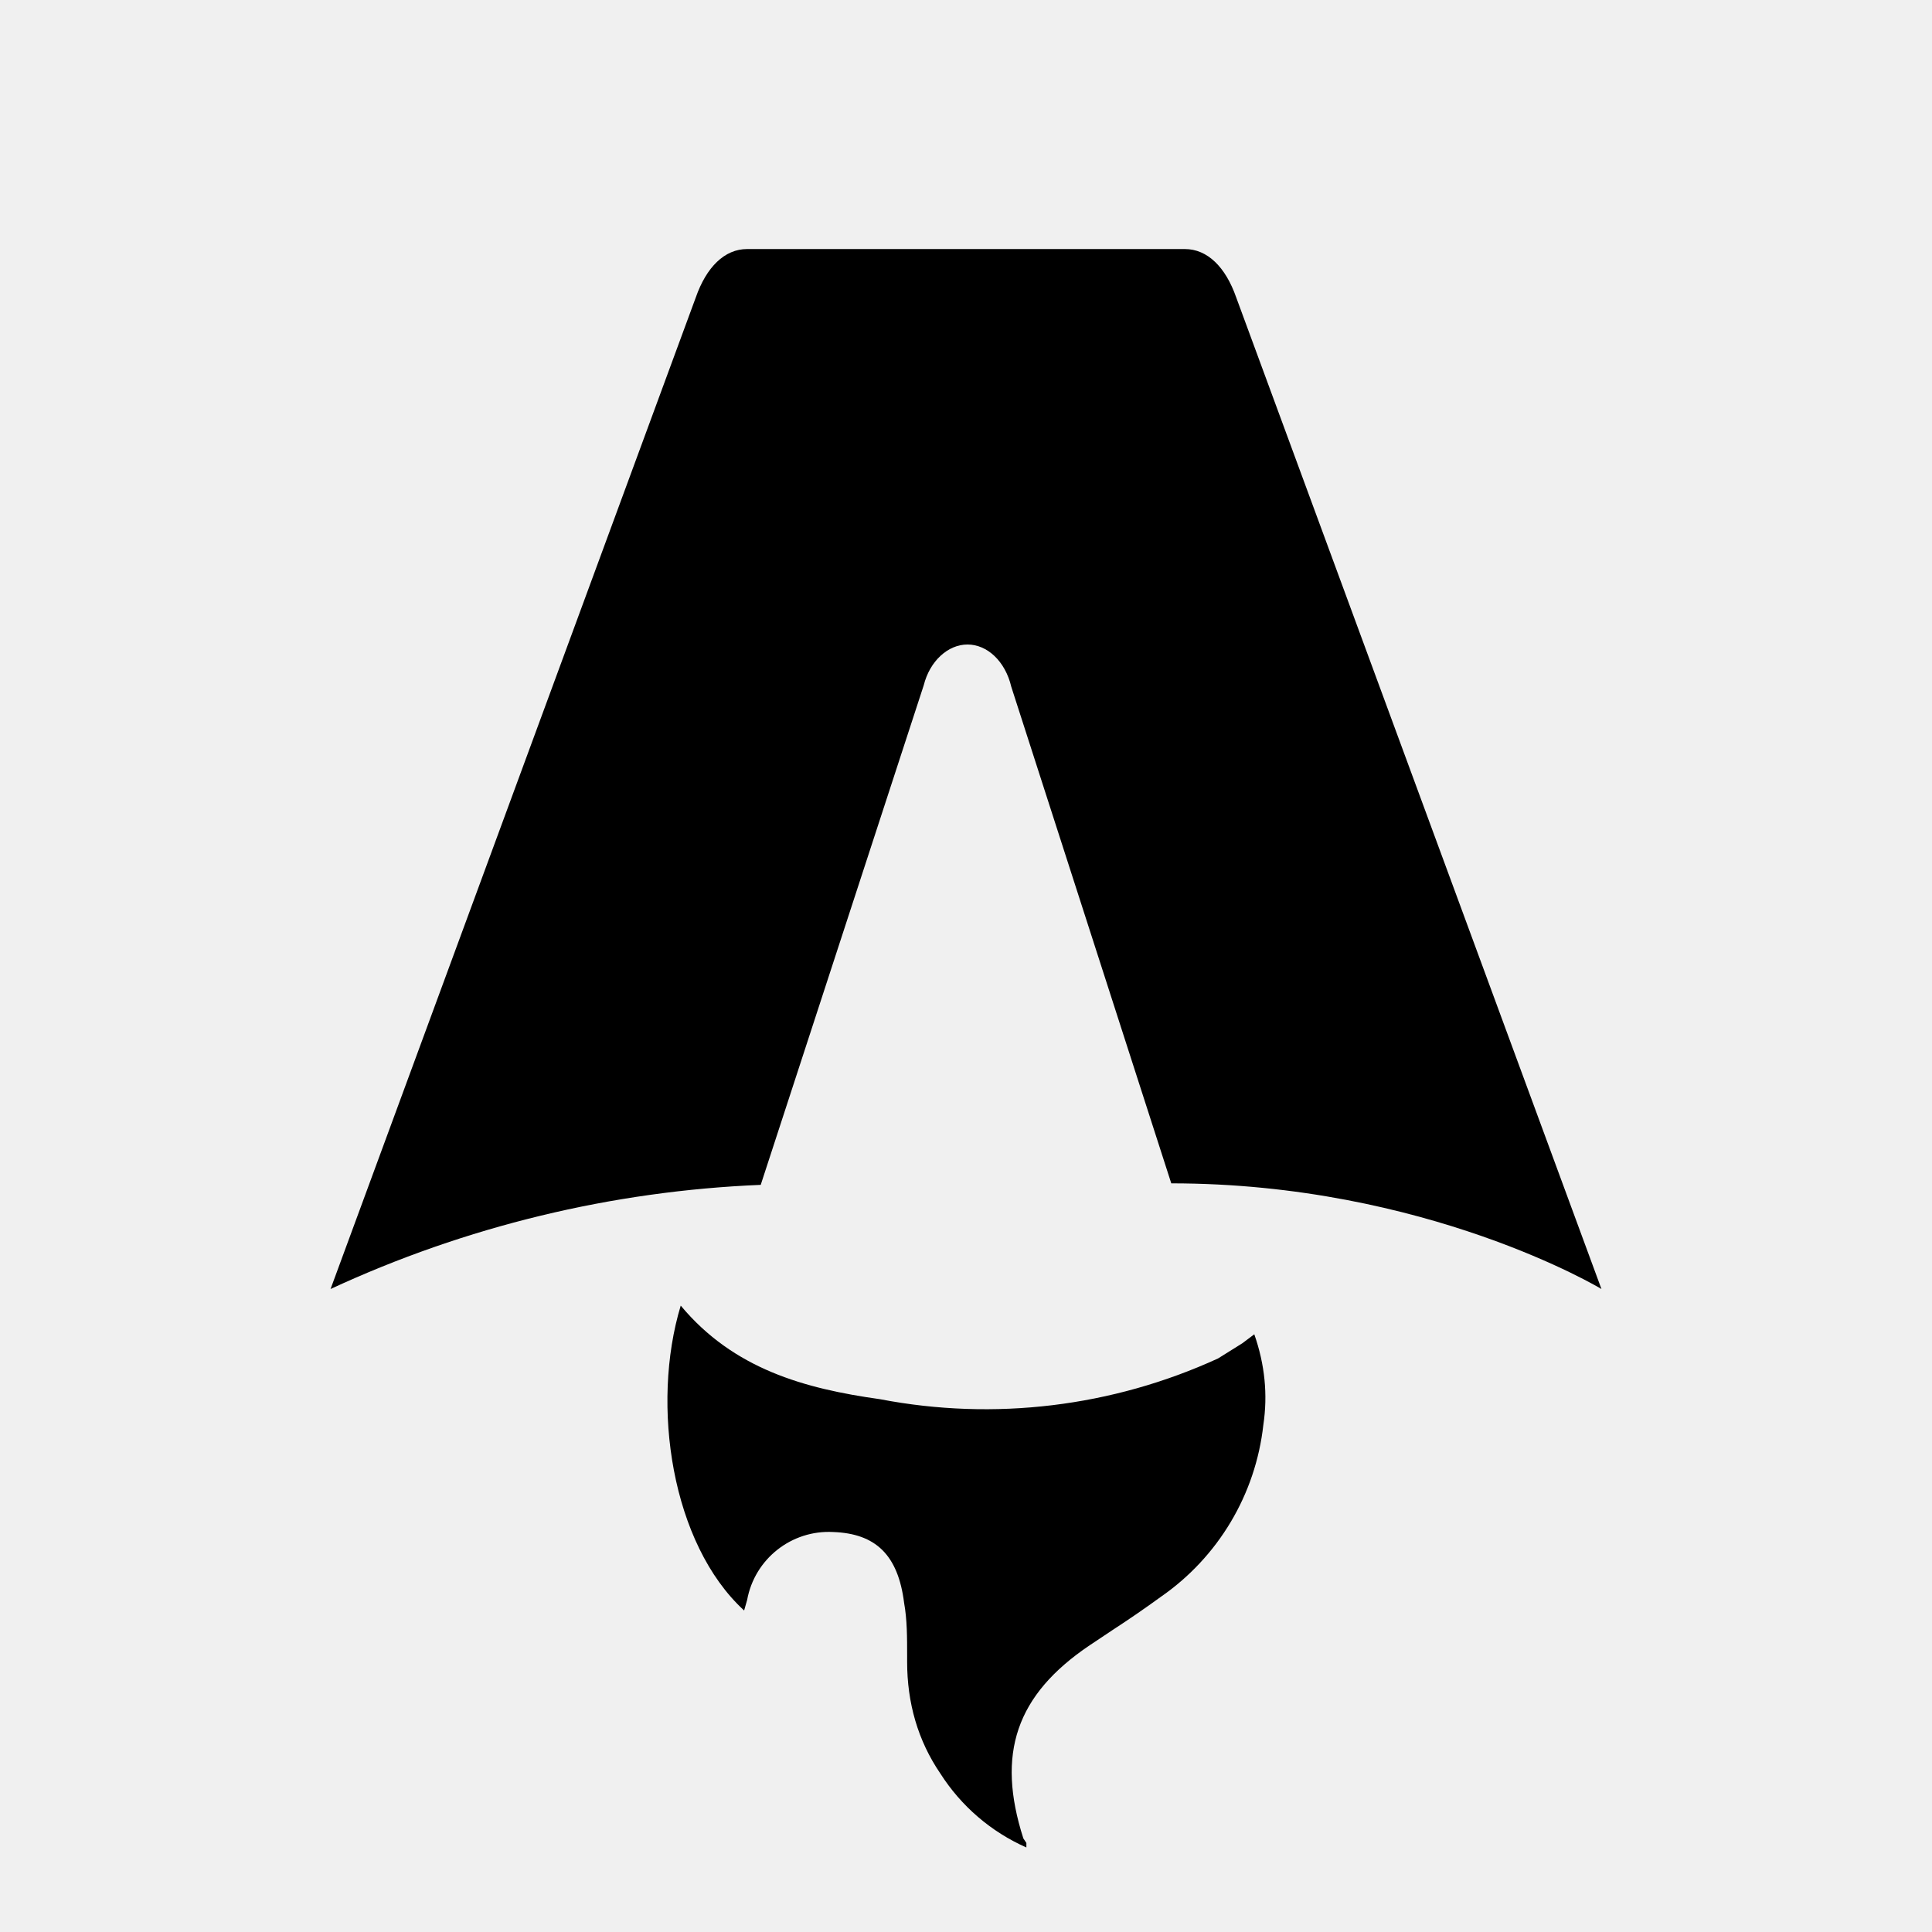
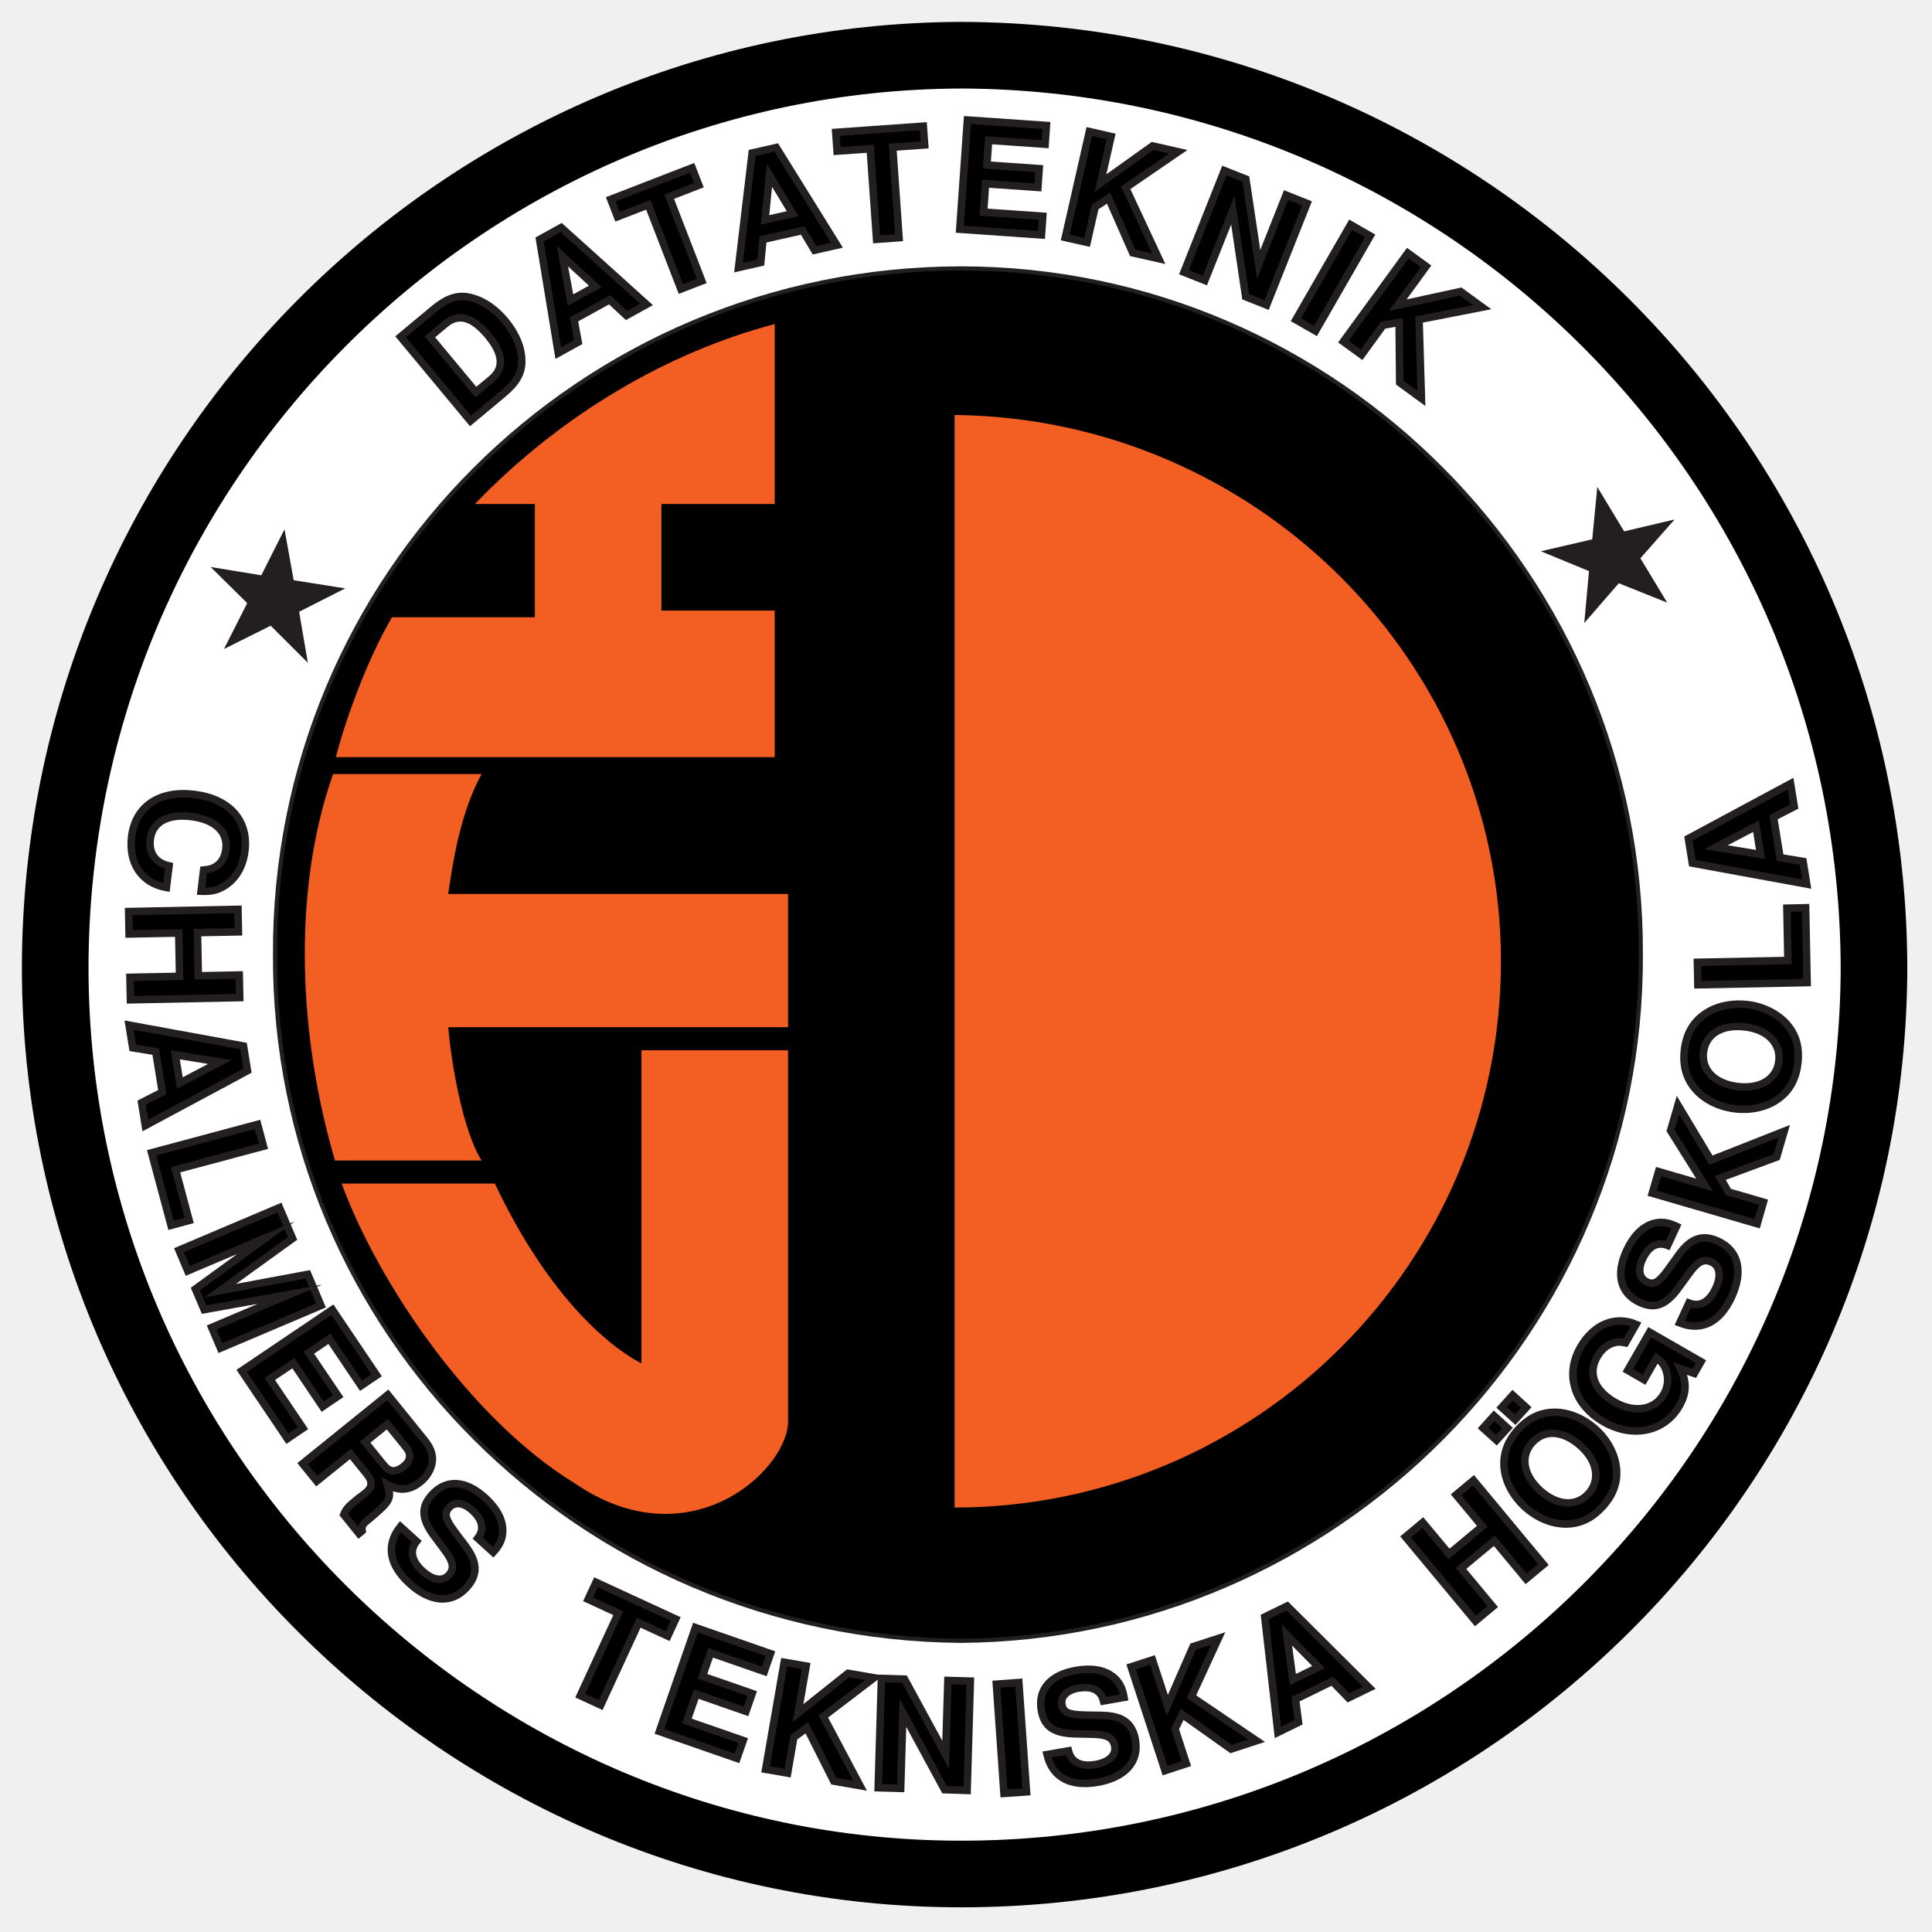
- <svg xmlns="http://www.w3.org/2000/svg" fill="none" viewBox="0 0 128 128">
-   <path d="M50.4 78.5a75.1 75.1 0 0 0-28.5 6.9l24.2-65.7c.7-2 1.9-3.2 3.4-3.2h29c1.5 0 2.7 1.2 3.4 3.2l24.2 65.7s-11.6-7-28.5-7L67 45.5c-.4-1.7-1.6-2.8-2.9-2.8-1.3 0-2.5 1.1-2.9 2.7L50.4 78.5Zm-1.1 28.2Zm-4.2-20.2c-2 6.6-.6 15.8 4.2 20.2a17.5 17.5 0 0 1 .2-.7 5.5 5.5 0 0 1 5.7-4.5c2.8.1 4.3 1.5 4.7 4.7.2 1.1.2 2.3.2 3.5v.4c0 2.7.7 5.2 2.2 7.4a13 13 0 0 0 5.7 4.9v-.3l-.2-.3c-1.8-5.6-.5-9.5 4.4-12.8l1.5-1a73 73 0 0 0 3.2-2.2 16 16 0 0 0 6.8-11.4c.3-2 .1-4-.6-6l-.8.6-1.6 1a37 37 0 0 1-22.4 2.7c-5-.7-9.7-2-13.2-6.2Z" />
-   <style>
-         path { fill: #000; }
-         @media (prefers-color-scheme: dark) {
-             path { fill: #FFF; }
-         }
-     </style>
+ <svg xmlns="http://www.w3.org/2000/svg" viewBox="0 0 50.507 50.507" height="50.507" width="50.507" xml:space="preserve" id="svg2" version="1.1">
+   <defs id="defs6" />
+   <g id="layer2">
+     <ellipse ry="23.648" rx="23.969" cy="25.146" cx="25.039" id="path4021" style="fill:#ffffff;stroke-width:0.945" />
+   </g>
+   <g style="display:inline" transform="matrix(0,1.333333,1.333333,0,0,0)" id="g10">
+     <g transform="matrix(0,0.1306275,-0.1306275,0,43.61787,-5.792482)" id="g12">
+       <path id="path14" style="fill:none;stroke:#000000;stroke-width:10;stroke-linecap:butt;stroke-linejoin:miter;stroke-miterlimit:3.86;stroke-dasharray:none;stroke-opacity:1" d="m 52.629,188.621 c 0.055,75.625 61.184,136.75 135.992,137.004 75.695,-0.254 136.817,-61.379 137.004,-137.004 C 325.438,113.75 264.316,52.629 188.621,52.629 113.813,52.629 52.684,113.75 52.629,188.621 Z" />
+       <path id="path16" style="fill:#000000;fill-opacity:1;fill-rule:nonzero;stroke:none" d="m 74.523,200.137 c 1.414,-0.059 2.34,0.117 3.336,0.703 1.797,1.035 2.957,2.93 3.25,5.371 0.555,4.578 -2.375,7.832 -7.629,8.469 -5.215,0.633 -8.828,-1.809 -9.379,-6.321 -0.488,-4.035 1.523,-7.011 5.219,-7.668 l 0.399,3.254 c -2.047,0.45 -3.074,1.914 -2.82,3.985 0.312,2.578 2.59,3.847 6.133,3.418 3.586,-0.442 5.535,-2.285 5.215,-4.903 -0.141,-1.164 -0.656,-2.07 -1.512,-2.597 -0.488,-0.313 -0.934,-0.43 -1.828,-0.528 l -0.383,-3.183" />
+       <path id="path18" style="fill:none;stroke:#231f20;stroke-width:1.122;stroke-linecap:butt;stroke-linejoin:miter;stroke-miterlimit:10;stroke-dasharray:none;stroke-opacity:1" d="m 74.523,200.137 c 1.414,-0.059 2.34,0.117 3.336,0.703 1.797,1.035 2.957,2.93 3.25,5.371 0.555,4.578 -2.375,7.832 -7.629,8.469 -5.215,0.633 -8.828,-1.809 -9.379,-6.321 -0.488,-4.035 1.523,-7.011 5.219,-7.668 l 0.399,3.254 c -2.047,0.45 -3.074,1.914 -2.82,3.985 0.312,2.578 2.59,3.847 6.133,3.418 3.586,-0.442 5.535,-2.285 5.215,-4.903 -0.141,-1.164 -0.656,-2.07 -1.512,-2.597 -0.488,-0.313 -0.934,-0.43 -1.828,-0.528 z" />
+       <path id="path20" style="fill:#000000;fill-opacity:1;fill-rule:nonzero;stroke:none" d="m 71.297,187.367 -7.445,-0.148 0.07,-3.375 16.402,0.328 -0.07,3.394 -6.144,-0.121 -0.125,6.481 6.144,0.117 -0.07,3.379 -16.402,-0.332 0.062,-3.367 7.453,0.144 0.125,-6.5" />
+       <path id="path22" style="fill:none;stroke:#231f20;stroke-width:1.125;stroke-linecap:butt;stroke-linejoin:miter;stroke-miterlimit:10;stroke-dasharray:none;stroke-opacity:1" d="m 71.297,187.367 -7.445,-0.148 0.07,-3.375 16.402,0.328 -0.07,3.394 -6.144,-0.121 -0.125,6.481 6.144,0.117 -0.07,3.379 -16.402,-0.332 0.062,-3.367 7.453,0.144 z" />
+       <path id="path24" style="fill:#000000;fill-opacity:1;fill-rule:nonzero;stroke:none" d="m 68.703,169.988 -3.102,-1.59 0.555,-3.425 15.332,8.23 -0.598,3.699 -17.172,3.141 0.551,-3.402 3.449,-0.567 z m 2.637,1.367 -0.683,4.231 6.691,-1.082 z" />
+       <path id="path26" style="fill:none;stroke:#231f20;stroke-width:1.128;stroke-linecap:butt;stroke-linejoin:miter;stroke-miterlimit:10;stroke-dasharray:none;stroke-opacity:1" d="m 68.703,169.988 -3.102,-1.59 0.555,-3.425 15.332,8.23 -0.598,3.699 -17.172,3.141 0.551,-3.402 3.449,-0.567 z m 2.637,1.367 -0.683,4.231 6.691,-1.082 z" />
+       <path id="path28" style="fill:#000000;fill-opacity:1;fill-rule:nonzero;stroke:none" d="m 83.883,161.863 -0.879,3.282 -15.91,-4.266 2.922,-10.891 2.723,0.735 -2.039,7.617 13.184,3.523" />
+       <path id="path30" style="fill:none;stroke:#231f20;stroke-width:1.13;stroke-linecap:butt;stroke-linejoin:miter;stroke-miterlimit:10;stroke-dasharray:none;stroke-opacity:1" d="m 83.883,161.863 -0.879,3.282 -15.91,-4.266 2.922,-10.891 2.723,0.735 -2.039,7.617 z" />
+       <path id="path32" style="fill:#000000;fill-opacity:1;fill-rule:nonzero;stroke:none" d="m 84.277,148.137 -10.605,-7.699 1.312,-3.102 12.891,2.312 -11.758,-4.98 1.32,-3.105 15.086,6.398 -1.98,4.676 -13.133,-2.442 10.851,7.825 -1.969,4.636 -15.086,-6.394 1.312,-3.11 11.758,4.985" />
+       <path id="path34" style="fill:none;stroke:#231f20;stroke-width:1.124;stroke-linecap:butt;stroke-linejoin:miter;stroke-miterlimit:10;stroke-dasharray:none;stroke-opacity:1" d="m 84.277,148.137 -10.605,-7.699 1.312,-3.102 12.891,2.312 -11.758,-4.98 1.32,-3.105 15.086,6.398 -1.98,4.676 -13.133,-2.442 10.851,7.825 -1.969,4.636 -15.086,-6.394 1.312,-3.11 z" />
+       <path id="path36" style="fill:#000000;fill-opacity:1;fill-rule:nonzero;stroke:none" d="m 88.375,129.309 4.398,-6.528 2.332,1.582 -4.399,6.516 3.082,2.082 4.75,-7.043 2.336,1.57 -6.641,9.848 -13.613,-9.191 6.863,-10.176 2.34,1.582 -4.98,7.375 3.531,2.383" />
+       <path id="path38" style="fill:none;stroke:#231f20;stroke-width:1.126;stroke-linecap:butt;stroke-linejoin:miter;stroke-miterlimit:10;stroke-dasharray:none;stroke-opacity:1" d="m 88.375,129.309 4.398,-6.528 2.332,1.582 -4.399,6.516 3.082,2.082 4.75,-7.043 2.336,1.57 -6.641,9.848 -13.613,-9.191 6.863,-10.176 2.34,1.582 -4.98,7.375 z" />
+       <path id="path40" style="fill:#000000;fill-opacity:1;fill-rule:nonzero;stroke:none" d="m 96.957,115.684 2.438,-3.02 c 0.921,-1.141 0.864,-2 -0.211,-2.859 -0.102,-0.086 -0.277,-0.235 -0.523,-0.403 -0.344,-0.242 -0.664,-0.507 -0.852,-0.664 -1.191,-0.957 -1.523,-1.336 -1.871,-2.168 l 2.285,-2.832 0.473,0.395 c -0.098,0.586 0.039,0.957 0.602,1.402 3.715,3.117 3.832,3.332 3.219,5.528 1.722,-0.985 3.339,-0.868 4.902,0.402 1.016,0.82 1.664,1.926 1.801,3.047 0.129,1.054 -0.242,2.09 -1.121,3.183 l -5.543,6.856 -12.793,-10.332 2.125,-2.625 z m 2.195,1.777 3.332,2.684 2.567,-3.172 c 0.609,-0.75 0.793,-1.121 0.785,-1.653 -0.008,-0.535 -0.316,-1.043 -0.914,-1.519 -0.613,-0.5 -1.25,-0.727 -1.754,-0.637 -0.473,0.078 -0.844,0.359 -1.449,1.113 l -2.567,3.184" />
+       <path id="path42" style="fill:none;stroke:#231f20;stroke-width:1.128;stroke-linecap:butt;stroke-linejoin:miter;stroke-miterlimit:10;stroke-dasharray:none;stroke-opacity:1" d="m 96.957,115.684 2.438,-3.02 c 0.921,-1.141 0.864,-2 -0.211,-2.859 -0.102,-0.086 -0.277,-0.235 -0.523,-0.403 -0.344,-0.242 -0.664,-0.507 -0.852,-0.664 -1.191,-0.957 -1.523,-1.336 -1.871,-2.168 l 2.285,-2.832 0.473,0.395 c -0.098,0.586 0.039,0.957 0.602,1.402 3.715,3.117 3.832,3.332 3.219,5.528 1.722,-0.985 3.339,-0.868 4.902,0.402 1.016,0.82 1.664,1.926 1.801,3.047 0.129,1.054 -0.242,2.09 -1.121,3.183 l -5.543,6.856 -12.793,-10.332 2.125,-2.625 z m 2.195,1.777 3.332,2.684 2.567,-3.172 c 0.609,-0.75 0.793,-1.121 0.785,-1.653 -0.008,-0.535 -0.316,-1.043 -0.914,-1.519 -0.613,-0.5 -1.25,-0.727 -1.754,-0.637 -0.473,0.078 -0.844,0.359 -1.449,1.113 z" />
+       <path id="path44" style="fill:#000000;fill-opacity:1;fill-rule:nonzero;stroke:none" d="m 118.375,100.918 c 1.012,1.113 1.426,2.07 1.426,3.281 0,1.641 -0.914,3.34 -2.66,4.922 -2.911,2.637 -5.832,2.805 -7.969,0.43 -1.707,-1.875 -1.59,-3.653 0.457,-6.348 l 1.394,-1.875 c 1.379,-1.824 1.575,-2.844 0.688,-3.828 -0.926,-1.016 -2.414,-0.789 -3.93,0.586 -1.695,1.531 -2,3.113 -0.906,4.48 l -2.434,2.207 c -2.199,-2.734 -1.699,-5.757 1.399,-8.562 3.129,-2.844 6.305,-3.047 8.535,-0.586 1.734,1.914 1.676,3.789 -0.18,6.262 l -1.566,2.078 c -1.469,1.965 -1.668,2.781 -0.871,3.672 0.832,0.91 2.172,0.754 3.457,-0.41 1.582,-1.426 1.859,-2.891 0.832,-4.2 l 2.328,-2.109" />
+       <path id="path46" style="fill:none;stroke:#231f20;stroke-width:1.123;stroke-linecap:butt;stroke-linejoin:miter;stroke-miterlimit:10;stroke-dasharray:none;stroke-opacity:1" d="m 118.375,100.918 c 1.012,1.113 1.426,2.07 1.426,3.281 0,1.641 -0.914,3.34 -2.66,4.922 -2.911,2.637 -5.832,2.805 -7.969,0.43 -1.707,-1.875 -1.59,-3.653 0.457,-6.348 l 1.394,-1.875 c 1.379,-1.824 1.575,-2.844 0.688,-3.828 -0.926,-1.016 -2.414,-0.789 -3.93,0.586 -1.695,1.531 -2,3.113 -0.906,4.48 l -2.434,2.207 c -2.199,-2.734 -1.699,-5.757 1.399,-8.562 3.129,-2.844 6.305,-3.047 8.535,-0.586 1.734,1.914 1.676,3.789 -0.18,6.262 l -1.566,2.078 c -1.469,1.965 -1.668,2.781 -0.871,3.672 0.832,0.91 2.172,0.754 3.457,-0.41 1.582,-1.426 1.859,-2.891 0.832,-4.2 z" />
+       <g transform="scale(10)" id="g48" />
+       <path id="path50" style="fill:#000000;fill-opacity:1;fill-rule:nonzero;stroke:none" d="m 140.215,90.352 4.359,-2.012 1.184,2.559 -11.957,5.516 -1.184,-2.559 4.528,-2.086 -5.707,-12.367 3.07,-1.414 5.707,12.363" />
+       <path id="path52" style="fill:none;stroke:#231f20;stroke-width:1.128;stroke-linecap:butt;stroke-linejoin:miter;stroke-miterlimit:10;stroke-dasharray:none;stroke-opacity:1" d="m 140.215,90.352 4.359,-2.012 1.184,2.559 -11.957,5.516 -1.184,-2.559 4.528,-2.086 -5.707,-12.367 3.07,-1.414 z" />
+       <path id="path54" style="fill:#000000;fill-opacity:1;fill-rule:nonzero;stroke:none" d="m 148.852,79.641 7.461,-2.602 0.929,2.68 -7.461,2.586 1.227,3.523 8.055,-2.793 0.925,2.668 -11.261,3.914 -5.411,-15.586 11.645,-4.043 0.934,2.676 -8.45,2.934 1.407,4.043" />
+       <path id="path56" style="fill:none;stroke:#231f20;stroke-width:1.131;stroke-linecap:butt;stroke-linejoin:miter;stroke-miterlimit:10;stroke-dasharray:none;stroke-opacity:1" d="m 148.852,79.641 7.461,-2.602 0.929,2.68 -7.461,2.586 1.227,3.523 8.055,-2.793 0.925,2.668 -11.261,3.914 -5.411,-15.586 11.645,-4.043 0.934,2.676 -8.45,2.934 z" />
+       <path id="path58" style="fill:#000000;fill-opacity:1;fill-rule:nonzero;stroke:none" d="m 163.496,73.144 1.953,1.434 4.039,-8.008 3.946,-0.691 -5.512,10.391 7.621,5.809 -3.906,0.676 -7.504,-5.969 1.219,7.062 -3.305,0.566 -2.789,-16.074 3.305,-0.574 0.933,5.379" />
+       <path id="path60" style="fill:none;stroke:#231f20;stroke-width:1.119;stroke-linecap:butt;stroke-linejoin:miter;stroke-miterlimit:10;stroke-dasharray:none;stroke-opacity:1" d="m 163.496,73.144 1.953,1.434 4.039,-8.008 3.946,-0.691 -5.512,10.391 7.621,5.809 -3.906,0.676 -7.504,-5.969 1.219,7.062 -3.305,0.566 -2.789,-16.074 3.305,-0.574 z" />
+       <path id="path62" style="fill:#000000;fill-opacity:1;fill-rule:nonzero;stroke:none" d="m 186.121,65.281 3.383,-0.105 0.484,16.406 -3.371,0.098 -0.34,-11.152 -6.164,11.348 -3.468,0.105 -0.489,-16.406 3.375,-0.094 0.336,11.336 6.254,-11.535" />
+       <path id="path64" style="fill:none;stroke:#231f20;stroke-width:1.126;stroke-linecap:butt;stroke-linejoin:miter;stroke-miterlimit:10;stroke-dasharray:none;stroke-opacity:1" d="m 186.121,65.281 3.383,-0.105 0.484,16.406 -3.371,0.098 -0.34,-11.152 -6.164,11.348 -3.468,0.105 -0.489,-16.406 3.375,-0.094 0.336,11.336 z" />
+       <path id="path66" style="fill:#000000;fill-opacity:1;fill-rule:nonzero;stroke:none" d="m 197.266,81.367 -3.371,-0.246 1.144,-16.395 3.379,0.234 -1.152,16.406" />
+       <path id="path68" style="fill:none;stroke:#231f20;stroke-width:1.128;stroke-linecap:butt;stroke-linejoin:miter;stroke-miterlimit:10;stroke-dasharray:none;stroke-opacity:1" d="m 197.266,81.367 -3.371,-0.246 1.144,-16.395 3.379,0.234 z" />
+       <path id="path70" style="fill:#000000;fill-opacity:1;fill-rule:nonzero;stroke:none" d="m 213.066,79.133 c -0.253,1.473 -0.753,2.383 -1.699,3.125 -1.289,1.004 -3.183,1.336 -5.5,0.934 -3.855,-0.672 -5.769,-2.859 -5.222,-5.996 0.429,-2.488 1.894,-3.484 5.261,-3.535 l 2.324,-0.047 c 2.29,-0.039 3.208,-0.516 3.43,-1.816 0.235,-1.348 -0.859,-2.371 -2.859,-2.727 -2.258,-0.387 -3.672,0.344 -4.082,2.043 l -3.227,-0.555 c 0.805,-3.41 3.488,-4.875 7.59,-4.164 4.141,0.723 6.25,3.086 5.684,6.348 -0.442,2.539 -1.946,3.637 -5.02,3.695 l -2.598,0.047 c -2.441,0.059 -3.203,0.402 -3.41,1.574 -0.215,1.211 0.735,2.168 2.434,2.461 2.098,0.359 3.418,-0.316 3.808,-1.926 l 3.086,0.539" />
+       <path id="path72" style="fill:none;stroke:#231f20;stroke-width:1.119;stroke-linecap:butt;stroke-linejoin:miter;stroke-miterlimit:10;stroke-dasharray:none;stroke-opacity:1" d="m 213.066,79.133 c -0.253,1.473 -0.753,2.383 -1.699,3.125 -1.289,1.004 -3.183,1.336 -5.5,0.934 -3.855,-0.672 -5.769,-2.859 -5.222,-5.996 0.429,-2.488 1.894,-3.484 5.261,-3.535 l 2.324,-0.047 c 2.29,-0.039 3.208,-0.516 3.43,-1.816 0.235,-1.348 -0.859,-2.371 -2.859,-2.727 -2.258,-0.387 -3.672,0.344 -4.082,2.043 l -3.227,-0.555 c 0.805,-3.41 3.488,-4.875 7.59,-4.164 4.141,0.723 6.25,3.086 5.684,6.348 -0.442,2.539 -1.946,3.637 -5.02,3.695 l -2.598,0.047 c -2.441,0.059 -3.203,0.402 -3.41,1.574 -0.215,1.211 0.735,2.168 2.434,2.461 2.098,0.359 3.418,-0.316 3.808,-1.926 z" />
+       <path id="path74" style="fill:#000000;fill-opacity:1;fill-rule:nonzero;stroke:none" d="m 220.715,74.402 1.055,2.192 7.351,-5.215 3.828,1.25 -9.773,6.617 4.031,8.742 -3.789,-1.23 -3.855,-8.828 -2.239,6.836 -3.203,-1.043 5.09,-15.578 3.199,1.043 -1.695,5.215" />
+       <path id="path76" style="fill:none;stroke:#231f20;stroke-width:1.124;stroke-linecap:butt;stroke-linejoin:miter;stroke-miterlimit:10;stroke-dasharray:none;stroke-opacity:1" d="m 220.715,74.402 1.055,2.192 7.351,-5.215 3.828,1.25 -9.773,6.617 4.031,8.742 -3.789,-1.23 -3.855,-8.828 -2.239,6.836 -3.203,-1.043 5.09,-15.578 3.199,1.043 z" />
+       <path id="path78" style="fill:#000000;fill-opacity:1;fill-rule:nonzero;stroke:none" d="m 244.316,81.562 2.422,-2.5 3.125,1.523 -12.324,12.266 -3.359,-1.641 1.972,-17.324 3.094,1.512 -0.457,3.457 z m -2.07,2.129 -3.848,-1.883 -0.898,6.707 z" />
+       <path id="path80" style="fill:none;stroke:#231f20;stroke-width:1.127;stroke-linecap:butt;stroke-linejoin:miter;stroke-miterlimit:10;stroke-dasharray:none;stroke-opacity:1" d="m 244.316,81.562 2.422,-2.5 3.125,1.523 -12.324,12.266 -3.359,-1.641 1.972,-17.324 3.094,1.512 -0.457,3.457 z m -2.07,2.129 -3.848,-1.883 -0.898,6.707 z" />
+       <path id="path82" style="fill:#000000;fill-opacity:1;fill-rule:nonzero;stroke:none" d="m 268.645,102.656 4.761,-5.73 2.602,2.156 -10.5,12.637 -2.617,-2.18 3.933,-4.726 -4.988,-4.149 -3.938,4.727 -2.593,-2.161 10.496,-12.624 2.597,2.16 -4.765,5.731 5.012,4.16" />
+       <path id="path84" style="fill:none;stroke:#231f20;stroke-width:1.126;stroke-linecap:butt;stroke-linejoin:miter;stroke-miterlimit:10;stroke-dasharray:none;stroke-opacity:1" d="m 268.645,102.656 4.761,-5.73 2.602,2.156 -10.5,12.637 -2.617,-2.18 3.933,-4.726 -4.988,-4.149 -3.938,4.727 -2.593,-2.161 10.496,-12.624 2.597,2.16 -4.765,5.731 z" />
+       <path id="path86" style="fill:#000000;fill-opacity:1;fill-rule:nonzero;stroke:none" d="m 268.594,121.406 -1.66,-1.836 2.031,-1.836 1.66,1.829 z m 2.801,3.098 -1.661,-1.84 2.036,-1.836 1.66,1.828 z m 0.773,-5.219 c -1.543,-1.695 -2.234,-3.601 -2.063,-5.64 0.188,-2.141 1.333,-4.297 3.149,-5.942 1.812,-1.64 4.082,-2.574 6.211,-2.539 2.09,0.024 3.875,0.891 5.437,2.629 1.575,1.727 2.254,3.594 2.071,5.664 -0.164,2.063 -1.336,4.309 -3.059,5.859 -1.894,1.719 -4.148,2.637 -6.297,2.618 -2.109,-0.032 -3.867,-0.899 -5.449,-2.649 z m 2.148,-1.914 c 1.856,2.055 4.688,1.848 7.325,-0.535 2.48,-2.246 2.937,-5.117 1.132,-7.117 -1.828,-2.016 -4.714,-1.828 -7.265,0.476 -2.539,2.317 -3.02,5.164 -1.192,7.176" />
+       <path id="path88" style="fill:none;stroke:#231f20;stroke-width:1.123;stroke-linecap:butt;stroke-linejoin:miter;stroke-miterlimit:10;stroke-dasharray:none;stroke-opacity:1" d="m 268.594,121.406 -1.66,-1.836 2.031,-1.836 1.66,1.829 z m 2.801,3.098 -1.661,-1.84 2.036,-1.836 1.66,1.828 z m 0.773,-5.219 c -1.543,-1.695 -2.234,-3.601 -2.063,-5.64 0.188,-2.141 1.333,-4.297 3.149,-5.942 1.812,-1.64 4.082,-2.574 6.211,-2.539 2.09,0.024 3.875,0.891 5.437,2.629 1.575,1.727 2.254,3.594 2.071,5.664 -0.164,2.063 -1.336,4.309 -3.059,5.859 -1.894,1.719 -4.148,2.637 -6.297,2.618 -2.109,-0.032 -3.867,-0.899 -5.449,-2.649 z m 2.148,-1.914 c 1.856,2.055 4.688,1.848 7.325,-0.535 2.48,-2.246 2.937,-5.117 1.132,-7.117 -1.828,-2.016 -4.714,-1.828 -7.265,0.476 -2.539,2.317 -3.02,5.164 -1.192,7.176 z" />
+       <path id="path90" style="fill:#000000;fill-opacity:1;fill-rule:nonzero;stroke:none" d="m 291.953,133.953 -3.293,-5.723 2.453,-1.406 1.867,3.254 c 0.758,-0.539 1.129,-1.015 1.395,-1.738 0.461,-1.199 0.352,-2.57 -0.305,-3.699 -1.367,-2.375 -4.414,-2.883 -7.351,-1.196 -3.074,1.77 -4.074,4.336 -2.637,6.828 0.586,1.016 1.367,1.707 2.313,2.032 0.585,0.207 1.046,0.234 1.933,0.058 l 1.582,2.766 c -3.133,1.324 -6.363,0.008 -8.347,-3.441 -2.364,-4.11 -0.938,-8.653 3.503,-11.2 4.329,-2.492 9.106,-1.484 11.321,2.371 1.101,1.926 1.164,3.606 0.183,5.625 l 2.082,-0.718 1.004,1.754 -7.703,4.433" />
+       <path id="path92" style="fill:none;stroke:#231f20;stroke-width:1.129;stroke-linecap:butt;stroke-linejoin:miter;stroke-miterlimit:10;stroke-dasharray:none;stroke-opacity:1" d="m 291.953,133.953 -3.293,-5.723 2.453,-1.406 1.867,3.254 c 0.758,-0.539 1.129,-1.015 1.395,-1.738 0.461,-1.199 0.352,-2.57 -0.305,-3.699 -1.367,-2.375 -4.414,-2.883 -7.351,-1.196 -3.074,1.77 -4.074,4.336 -2.637,6.828 0.586,1.016 1.367,1.707 2.313,2.032 0.585,0.207 1.046,0.234 1.933,0.058 l 1.582,2.766 c -3.133,1.324 -6.363,0.008 -8.347,-3.441 -2.364,-4.11 -0.938,-8.653 3.503,-11.2 4.329,-2.492 9.106,-1.484 11.321,2.371 1.101,1.926 1.164,3.606 0.183,5.625 l 2.082,-0.718 1.004,1.754 z" />
+       <path id="path94" style="fill:#000000;fill-opacity:1;fill-rule:nonzero;stroke:none" d="m 295.977,149.844 c -1.368,0.636 -2.414,0.742 -3.575,0.383 -1.562,-0.493 -2.922,-1.875 -3.918,-4.028 -1.648,-3.582 -0.925,-6.426 1.985,-7.769 2.312,-1.067 3.972,-0.422 5.945,2.351 l 1.379,1.895 c 1.328,1.863 2.258,2.363 3.457,1.804 1.25,-0.574 1.484,-2.07 0.625,-3.933 -0.969,-2.09 -2.383,-2.852 -4.031,-2.219 l -1.379,-2.984 c 3.281,-1.289 6.023,0.094 7.793,3.902 1.765,3.852 1.015,6.953 -2.012,8.352 -2.351,1.086 -4.133,0.468 -5.937,-2.051 l -1.536,-2.129 c -1.433,-1.992 -2.156,-2.422 -3.242,-1.926 -1.133,0.52 -1.386,1.86 -0.652,3.43 0.898,1.941 2.219,2.656 3.777,2.058 l 1.321,2.864" />
+       <path id="path96" style="fill:none;stroke:#231f20;stroke-width:1.128;stroke-linecap:butt;stroke-linejoin:miter;stroke-miterlimit:10;stroke-dasharray:none;stroke-opacity:1" d="m 295.977,149.844 c -1.368,0.636 -2.414,0.742 -3.575,0.383 -1.562,-0.493 -2.922,-1.875 -3.918,-4.028 -1.648,-3.582 -0.925,-6.426 1.985,-7.769 2.312,-1.067 3.972,-0.422 5.945,2.351 l 1.379,1.895 c 1.328,1.863 2.258,2.363 3.457,1.804 1.25,-0.574 1.484,-2.07 0.625,-3.933 -0.969,-2.09 -2.383,-2.852 -4.031,-2.219 l -1.379,-2.984 c 3.281,-1.289 6.023,0.094 7.793,3.902 1.765,3.852 1.015,6.953 -2.012,8.352 -2.351,1.086 -4.133,0.468 -5.937,-2.051 l -1.536,-2.129 c -1.433,-1.992 -2.156,-2.422 -3.242,-1.926 -1.133,0.52 -1.386,1.86 -0.652,3.43 0.898,1.941 2.219,2.656 3.777,2.058 z" />
+       <path id="path98" style="fill:#000000;fill-opacity:1;fill-rule:nonzero;stroke:none" d="m 303.77,155 -1.211,2.109 8.457,3.133 1.125,3.867 -10.989,-4.336 -4.953,8.262 -1.109,-3.824 5.113,-8.164 -6.914,2.012 -0.945,-3.246 15.754,-4.586 0.933,3.242 -5.261,1.531" />
+       <path id="path100" style="fill:none;stroke:#231f20;stroke-width:1.125;stroke-linecap:butt;stroke-linejoin:miter;stroke-miterlimit:10;stroke-dasharray:none;stroke-opacity:1" d="m 303.77,155 -1.211,2.109 8.457,3.133 1.125,3.867 -10.989,-4.336 -4.953,8.262 -1.109,-3.824 5.113,-8.164 -6.914,2.012 -0.945,-3.246 15.754,-4.586 0.933,3.242 z" />
+       <path id="path102" style="fill:#000000;fill-opacity:1;fill-rule:nonzero;stroke:none" d="m 297.168,176.309 c -0.273,-2.266 0.266,-4.231 1.582,-5.789 1.387,-1.641 3.555,-2.739 5.984,-3.032 2.434,-0.3 4.829,0.246 6.536,1.504 1.691,1.223 2.644,2.961 2.918,5.285 0.285,2.317 -0.223,4.231 -1.571,5.817 -1.328,1.582 -3.586,2.738 -5.879,3.015 -2.539,0.309 -4.902,-0.242 -6.64,-1.5 -1.707,-1.238 -2.649,-2.957 -2.93,-5.3 z m 2.859,-0.325 c 0.332,2.746 2.766,4.215 6.289,3.786 3.325,-0.407 5.356,-2.473 5.024,-5.153 -0.324,-2.691 -2.785,-4.207 -6.195,-3.789 -3.407,0.41 -5.45,2.461 -5.118,5.156" />
+       <path id="path104" style="fill:none;stroke:#231f20;stroke-width:1.122;stroke-linecap:butt;stroke-linejoin:miter;stroke-miterlimit:10;stroke-dasharray:none;stroke-opacity:1" d="m 297.168,176.309 c -0.273,-2.266 0.266,-4.231 1.582,-5.789 1.387,-1.641 3.555,-2.739 5.984,-3.032 2.434,-0.3 4.829,0.246 6.536,1.504 1.691,1.223 2.644,2.961 2.918,5.285 0.285,2.317 -0.223,4.231 -1.571,5.817 -1.328,1.582 -3.586,2.738 -5.879,3.015 -2.539,0.309 -4.902,-0.242 -6.64,-1.5 -1.707,-1.238 -2.649,-2.957 -2.93,-5.3 z m 2.859,-0.325 c 0.332,2.746 2.766,4.215 6.289,3.786 3.325,-0.407 5.356,-2.473 5.024,-5.153 -0.324,-2.691 -2.785,-4.207 -6.195,-3.789 -3.407,0.41 -5.45,2.461 -5.118,5.156 z" />
+       <path id="path106" style="fill:#000000;fill-opacity:1;fill-rule:nonzero;stroke:none" d="m 299.121,189.473 0.067,-3.375 16.398,0.328 -0.227,11.23 -2.808,-0.058 0.152,-7.852 -13.582,-0.273" />
+       <path id="path108" style="fill:none;stroke:#231f20;stroke-width:1.125;stroke-linecap:butt;stroke-linejoin:miter;stroke-miterlimit:10;stroke-dasharray:none;stroke-opacity:1" d="m 299.121,189.473 0.067,-3.375 16.398,0.328 -0.227,11.23 -2.808,-0.058 0.152,-7.852 z" />
+       <path id="path110" style="fill:#000000;fill-opacity:1;fill-rule:nonzero;stroke:none" d="m 310.547,211.25 3.105,1.602 -0.554,3.437 -15.332,-8.242 0.593,-3.692 17.168,-3.144 -0.547,3.398 -3.449,0.567 z m -2.637,-1.355 0.684,-4.231 -6.692,1.082 z" />
+       <path id="path112" style="fill:none;stroke:#231f20;stroke-width:1.128;stroke-linecap:butt;stroke-linejoin:miter;stroke-miterlimit:10;stroke-dasharray:none;stroke-opacity:1" d="m 310.547,211.25 3.105,1.602 -0.554,3.437 -15.332,-8.242 0.593,-3.692 17.168,-3.144 -0.547,3.398 -3.449,0.567 z m -2.637,-1.355 0.684,-4.231 -6.692,1.082 z" />
+       <path id="path114" style="fill:none;stroke:#231f20;stroke-width:1.122;stroke-linecap:butt;stroke-linejoin:miter;stroke-miterlimit:10;stroke-dasharray:none;stroke-opacity:1" d="m 77.606,247.969 4.527,-4.473 -2.906,-5.742 5.855,2.922 4.617,-4.602 -1.078,6.328 5.742,2.911 -6.422,1.015 -1.148,6.387 -2.914,-5.774 z" />
+       <path id="path116" style="fill:#231f20;fill-opacity:1;fill-rule:nonzero;stroke:none" d="m 83.867,246.895 2.902,5.761 1.145,-6.367 6.418,-0.996 -5.73,-2.91 1.086,-6.309 -4.609,4.571 -5.836,-2.918 2.891,5.73 -4.519,4.465 6.254,-1.027" />
+       <g transform="scale(10)" id="g118" />
+       <path id="path120" style="fill:#000000;fill-opacity:1;fill-rule:nonzero;stroke:none" d="m 114.961,270.73 4.937,4.114 c 1.922,1.594 2.758,3.047 2.758,4.785 0.024,2.012 -0.863,4.168 -2.492,6.133 -1.609,1.933 -3.57,3.203 -5.57,3.566 -1.699,0.313 -3.254,-0.246 -5.196,-1.867 l -4.933,-4.102 z m 0.797,4.329 -6.895,8.3 2.336,1.942 c 1.961,1.633 4.067,1.066 6.383,-1.727 2.305,-2.773 2.473,-4.941 0.516,-6.57 l -2.34,-1.945" />
+       <path id="path122" style="fill:none;stroke:#231f20;stroke-width:1.126;stroke-linecap:butt;stroke-linejoin:miter;stroke-miterlimit:10;stroke-dasharray:none;stroke-opacity:1" d="m 114.961,270.73 4.937,4.114 c 1.922,1.594 2.758,3.047 2.758,4.785 0.024,2.012 -0.863,4.168 -2.492,6.133 -1.609,1.933 -3.57,3.203 -5.57,3.566 -1.699,0.313 -3.254,-0.246 -5.196,-1.867 l -4.933,-4.102 z m 0.797,4.329 -6.895,8.3 2.336,1.942 c 1.961,1.633 4.067,1.066 6.383,-1.727 2.305,-2.773 2.473,-4.941 0.516,-6.57 z" />
+       <path id="path124" style="fill:#000000;fill-opacity:1;fill-rule:nonzero;stroke:none" d="m 135.844,288.906 2.531,-2.355 3.012,1.672 -12.809,11.543 -3.246,-1.797 2.805,-17.059 2.992,1.649 -0.625,3.41 z m -2.153,2.012 -3.718,-2.051 -1.219,6.602 z" />
+       <path id="path126" style="fill:none;stroke:#231f20;stroke-width:1.118;stroke-linecap:butt;stroke-linejoin:miter;stroke-miterlimit:10;stroke-dasharray:none;stroke-opacity:1" d="m 135.844,288.906 2.531,-2.355 3.012,1.672 -12.809,11.543 -3.246,-1.797 2.805,-17.059 2.992,1.649 -0.625,3.41 z m -2.153,2.012 -3.718,-2.051 -1.219,6.602 z" />
+       <path id="path128" style="fill:#000000;fill-opacity:1;fill-rule:nonzero;stroke:none" d="m 144.789,304.375 4.457,1.738 -1.016,2.61 -12.218,-4.731 1.015,-2.613 4.621,1.785 4.895,-12.637 3.141,1.211 -4.895,12.637" />
+       <path id="path130" style="fill:none;stroke:#231f20;stroke-width:1.122;stroke-linecap:butt;stroke-linejoin:miter;stroke-miterlimit:10;stroke-dasharray:none;stroke-opacity:1" d="m 144.789,304.375 4.457,1.738 -1.016,2.61 -12.218,-4.731 1.015,-2.613 4.621,1.785 4.895,-12.637 3.141,1.211 z" />
+       <path id="path132" style="fill:#000000;fill-opacity:1;fill-rule:nonzero;stroke:none" d="m 164.836,299.316 1.769,-2.968 3.36,0.761 -9.106,14.661 -3.625,-0.821 -2.043,-17.199 3.34,0.762 0.34,3.457 z m -1.516,2.52 -4.148,-0.938 0.664,6.692 z" />
+       <path id="path134" style="fill:none;stroke:#231f20;stroke-width:1.119;stroke-linecap:butt;stroke-linejoin:miter;stroke-miterlimit:10;stroke-dasharray:none;stroke-opacity:1" d="m 164.836,299.316 1.769,-2.968 3.36,0.761 -9.106,14.661 -3.625,-0.821 -2.043,-17.199 3.34,0.762 0.34,3.457 z m -1.516,2.52 -4.148,-0.938 0.664,6.692 z" />
+       <path id="path136" style="fill:#000000;fill-opacity:1;fill-rule:nonzero;stroke:none" d="m 178.336,311.816 4.793,0.344 -0.199,2.813 -13.141,-0.93 0.199,-2.813 4.973,0.352 0.953,-13.594 3.371,0.246 -0.949,13.582" />
+       <path id="path138" style="fill:none;stroke:#231f20;stroke-width:1.128;stroke-linecap:butt;stroke-linejoin:miter;stroke-miterlimit:10;stroke-dasharray:none;stroke-opacity:1" d="m 178.336,311.816 4.793,0.344 -0.199,2.813 -13.141,-0.93 0.199,-2.813 4.973,0.352 0.953,-13.594 3.371,0.246 z" />
+       <path id="path140" style="fill:#000000;fill-opacity:1;fill-rule:nonzero;stroke:none" d="m 192.273,306.328 7.856,-0.547 0.191,2.813 -7.847,0.547 0.254,3.711 8.484,-0.586 0.195,2.812 -11.855,0.82 -1.149,-16.394 12.262,-0.859 0.195,2.812 -8.886,0.613 0.3,4.258" />
+       <path id="path142" style="fill:none;stroke:#231f20;stroke-width:1.128;stroke-linecap:butt;stroke-linejoin:miter;stroke-miterlimit:10;stroke-dasharray:none;stroke-opacity:1" d="m 192.273,306.328 7.856,-0.547 0.191,2.813 -7.847,0.547 0.254,3.711 8.484,-0.586 0.195,2.812 -11.855,0.82 -1.149,-16.394 12.262,-0.859 0.195,2.812 -8.886,0.613 z" />
+       <path id="path144" style="fill:#000000;fill-opacity:1;fill-rule:nonzero;stroke:none" d="m 208.723,302.844 2.019,1.324 3.621,-8.211 3.907,-0.879 -4.969,10.645 7.898,5.41 -3.855,0.879 -7.805,-5.567 1.582,6.981 -3.269,0.742 -3.614,-15.906 3.274,-0.742 1.211,5.324" />
+       <path id="path146" style="fill:none;stroke:#231f20;stroke-width:1.119;stroke-linecap:butt;stroke-linejoin:miter;stroke-miterlimit:10;stroke-dasharray:none;stroke-opacity:1" d="m 208.723,302.844 2.019,1.324 3.621,-8.211 3.907,-0.879 -4.969,10.645 7.898,5.41 -3.855,0.879 -7.805,-5.567 1.582,6.981 -3.269,0.742 -3.614,-15.906 3.274,-0.742 z" />
+       <path id="path148" style="fill:#000000;fill-opacity:1;fill-rule:nonzero;stroke:none" d="m 231.316,289.375 3.137,-1.25 6.074,15.254 -3.144,1.25 -4.121,-10.383 -1.922,12.785 -3.227,1.278 -6.062,-15.254 3.137,-1.239 4.199,10.547 1.929,-12.988" />
+       <path id="path150" style="fill:none;stroke:#231f20;stroke-width:1.126;stroke-linecap:butt;stroke-linejoin:miter;stroke-miterlimit:10;stroke-dasharray:none;stroke-opacity:1" d="m 231.316,289.375 3.137,-1.25 6.074,15.254 -3.144,1.25 -4.121,-10.383 -1.922,12.785 -3.227,1.278 -6.062,-15.254 3.137,-1.239 4.199,10.547 z" />
+       <path id="path152" style="fill:#000000;fill-opacity:1;fill-rule:nonzero;stroke:none" d="m 250,298.496 -2.937,1.688 -8.208,-14.266 2.942,-1.688 8.203,14.266" />
+       <path id="path154" style="fill:none;stroke:#231f20;stroke-width:1.129;stroke-linecap:butt;stroke-linejoin:miter;stroke-miterlimit:10;stroke-dasharray:none;stroke-opacity:1" d="m 250,298.496 -2.937,1.688 -8.208,-14.266 2.942,-1.688 z" />
+       <path id="path156" style="fill:#000000;fill-opacity:1;fill-rule:nonzero;stroke:none" d="m 251.941,285.098 2.407,0.429 0.086,-9.043 3.261,-2.382 -0.359,11.847 9.473,1.852 -3.235,2.355 -9.433,-2.051 4.25,5.829 -2.739,1.992 -9.675,-13.289 2.734,-1.981 3.23,4.442" />
+       <path id="path158" style="fill:none;stroke:#231f20;stroke-width:1.127;stroke-linecap:butt;stroke-linejoin:miter;stroke-miterlimit:10;stroke-dasharray:none;stroke-opacity:1" d="m 251.941,285.098 2.407,0.429 0.086,-9.043 3.261,-2.382 -0.359,11.847 9.473,1.852 -3.235,2.355 -9.433,-2.051 4.25,5.829 -2.739,1.992 -9.675,-13.289 2.734,-1.981 z" />
+       <g transform="scale(10)" id="g160" />
+       <path id="path162" style="fill:none;stroke:#231f20;stroke-width:1.131;stroke-linecap:butt;stroke-linejoin:miter;stroke-miterlimit:10;stroke-dasharray:none;stroke-opacity:1" d="m 294.094,254.98 -6.242,-1.472 -3.36,5.555 -0.637,-6.563 -6.382,-1.484 5.972,-2.461 -0.586,-6.465 4.297,4.949 6.074,-2.43 -3.367,5.567 z" />
+       <path id="path164" style="fill:#231f20;fill-opacity:1;fill-rule:nonzero;stroke:none" d="m 289.902,250.188 3.379,-5.579 -6.086,2.422 -4.304,-4.961 0.586,6.477 -5.997,2.461 6.407,1.492 0.617,6.582 3.379,-5.566 6.25,1.484 -4.231,-4.812" />
+       <path id="path166" style="fill:#000000;fill-opacity:1;fill-rule:nonzero;stroke:none" d="M 85.625,190.625 C 85.375,247.5 131.438,293.566 188.621,293.621 244.813,293.566 290.879,247.5 290.625,190.625 290.879,134.121 244.813,88.066 188.621,87.629 131.438,88.066 85.375,134.121 85.625,190.625" />
+       <path id="path168" style="fill:none;stroke:#231f20;stroke-width:0.625;stroke-linecap:butt;stroke-linejoin:miter;stroke-miterlimit:3.86;stroke-dasharray:none;stroke-opacity:1" d="M 85.625,190.625 C 85.375,247.5 131.438,293.566 188.621,293.621 244.813,293.566 290.879,247.5 290.625,190.625 290.879,134.121 244.813,88.066 188.621,87.629 131.438,88.066 85.375,134.121 85.625,190.625 Z" />
+       <path id="path170" style="fill:#ffffff;fill-opacity:1;fill-rule:nonzero;stroke:none" d="m 138.621,166.621 v 0" />
+       <path id="path172" style="fill:#f35e23;fill-opacity:1;fill-rule:nonzero;stroke:none" d="m 116.625,159.727 c -2.742,4.328 -4.523,14.289 -5,20 h 51.004 v 20 h -51.004 c 0.645,4.55 1.758,12.05 5,18 H 94.336 c -6.273,-17.844 -5.098,-39.707 0.289,-58 h 22" />
+       <path id="path174" style="fill:#f35e23;fill-opacity:1;fill-rule:nonzero;stroke:none" d="m 118.621,156.262 c 10.281,-21.711 21.684,-26.77 22.004,-26.992 v 46.992 h 22.004 v -55.996 c -0.465,-7.461 -15.094,-20.586 -32.004,-9.004 -15.629,9.551 -29.535,30.078 -35,45 h 22.996" />
+       <path id="path176" style="fill:none;stroke:#231f20;stroke-width:0.556;stroke-linecap:butt;stroke-linejoin:miter;stroke-miterlimit:3.86;stroke-dasharray:none;stroke-opacity:1" d="m 161.625,227.629 v 0" />
+       <path id="path178" style="fill:none;stroke:#231f20;stroke-width:0.556;stroke-linecap:butt;stroke-linejoin:miter;stroke-miterlimit:3.86;stroke-dasharray:none;stroke-opacity:1" d="m 148.621,231.621 v 0" />
+       <path id="path180" style="fill:#f35e23;fill-opacity:1;fill-rule:nonzero;stroke:none" d="m 143.621,242.266 v 15.996 h 17.004 v 27.004 c -15.816,-4.145 -31.949,-13.43 -45,-27.004 h 9 v -17 H 103.18 c -4.157,-7.082 -7.407,-16.875 -8.418,-20.996 h 65.863 v 22 h -17.004" />
+       <path id="path182" style="fill:none;stroke:#231f20;stroke-width:0.556;stroke-linecap:butt;stroke-linejoin:miter;stroke-miterlimit:3.86;stroke-dasharray:none;stroke-opacity:1" d="m 161.625,222.629 v 0" />
+       <path id="path184" style="fill:none;stroke:#231f20;stroke-width:0.556;stroke-linecap:butt;stroke-linejoin:miter;stroke-miterlimit:3.86;stroke-dasharray:none;stroke-opacity:1" d="m 161.625,244.629 v 0" />
+       <path id="path186" style="fill:#f35e23;fill-opacity:1;fill-rule:nonzero;stroke:none" d="m 187.629,271.621 c 45.34,-0.469 82,-37.187 82,-81.992 0,-45.274 -36.66,-81.926 -82,-82 v 163.992" />
+     </g>
+   </g>
</svg>
